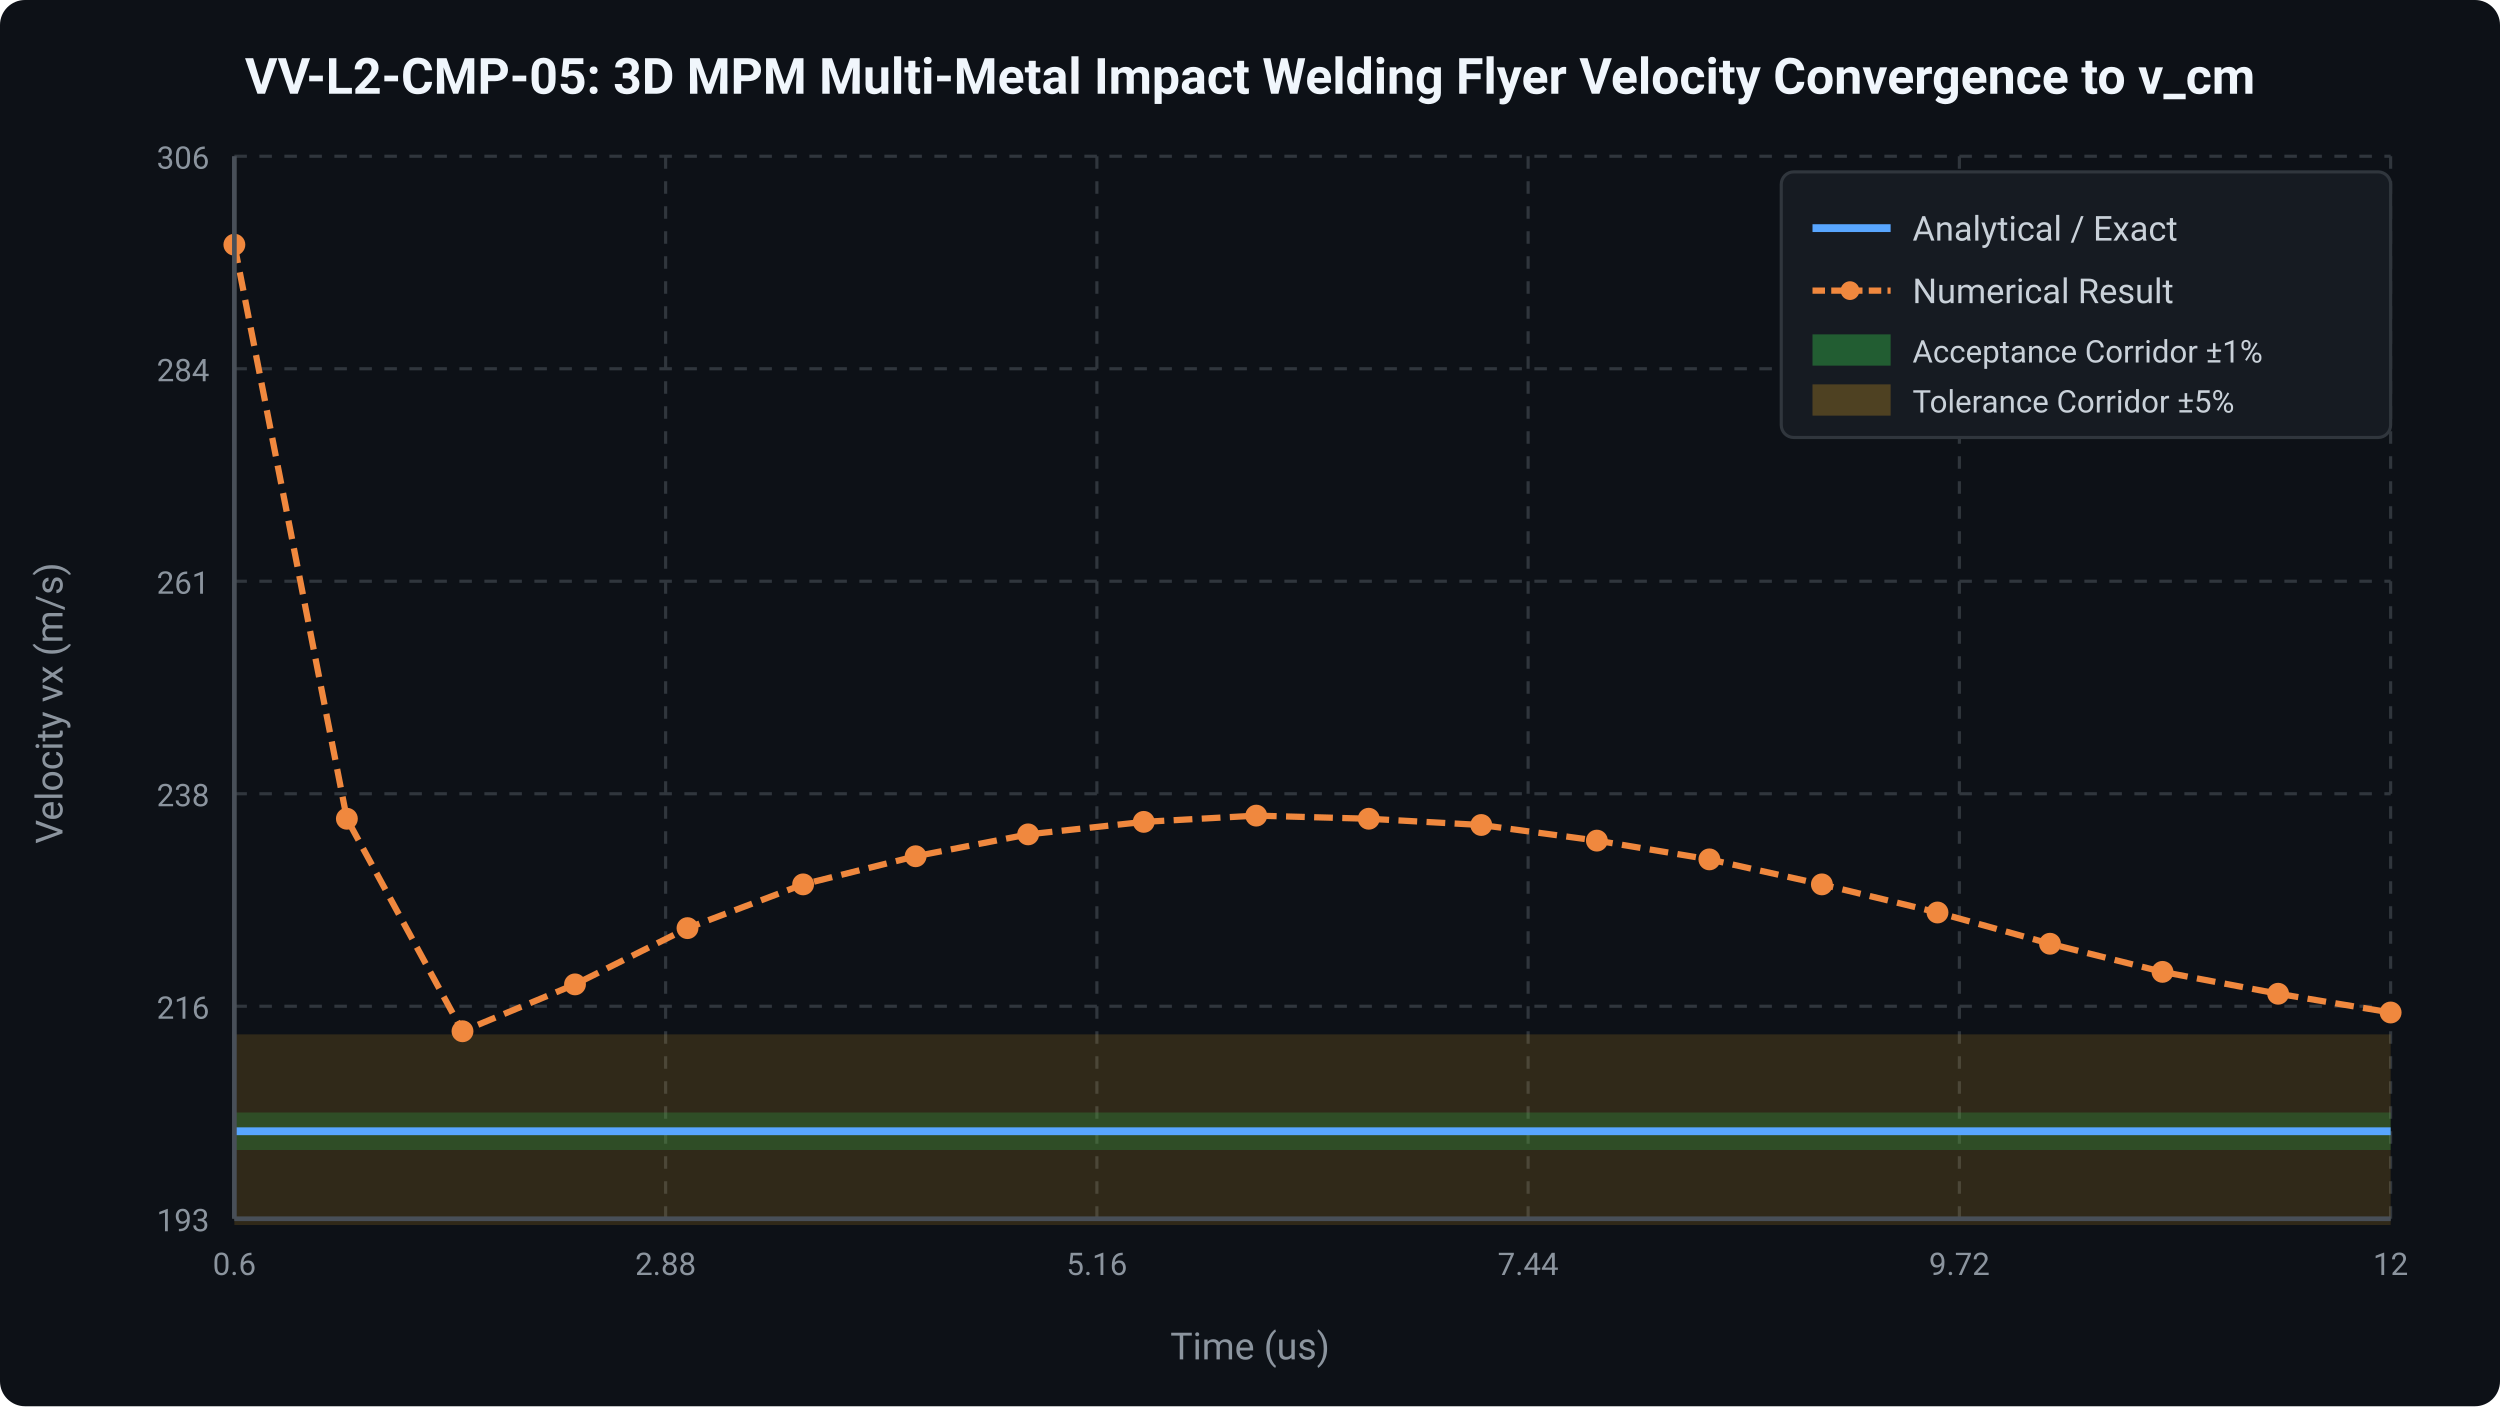
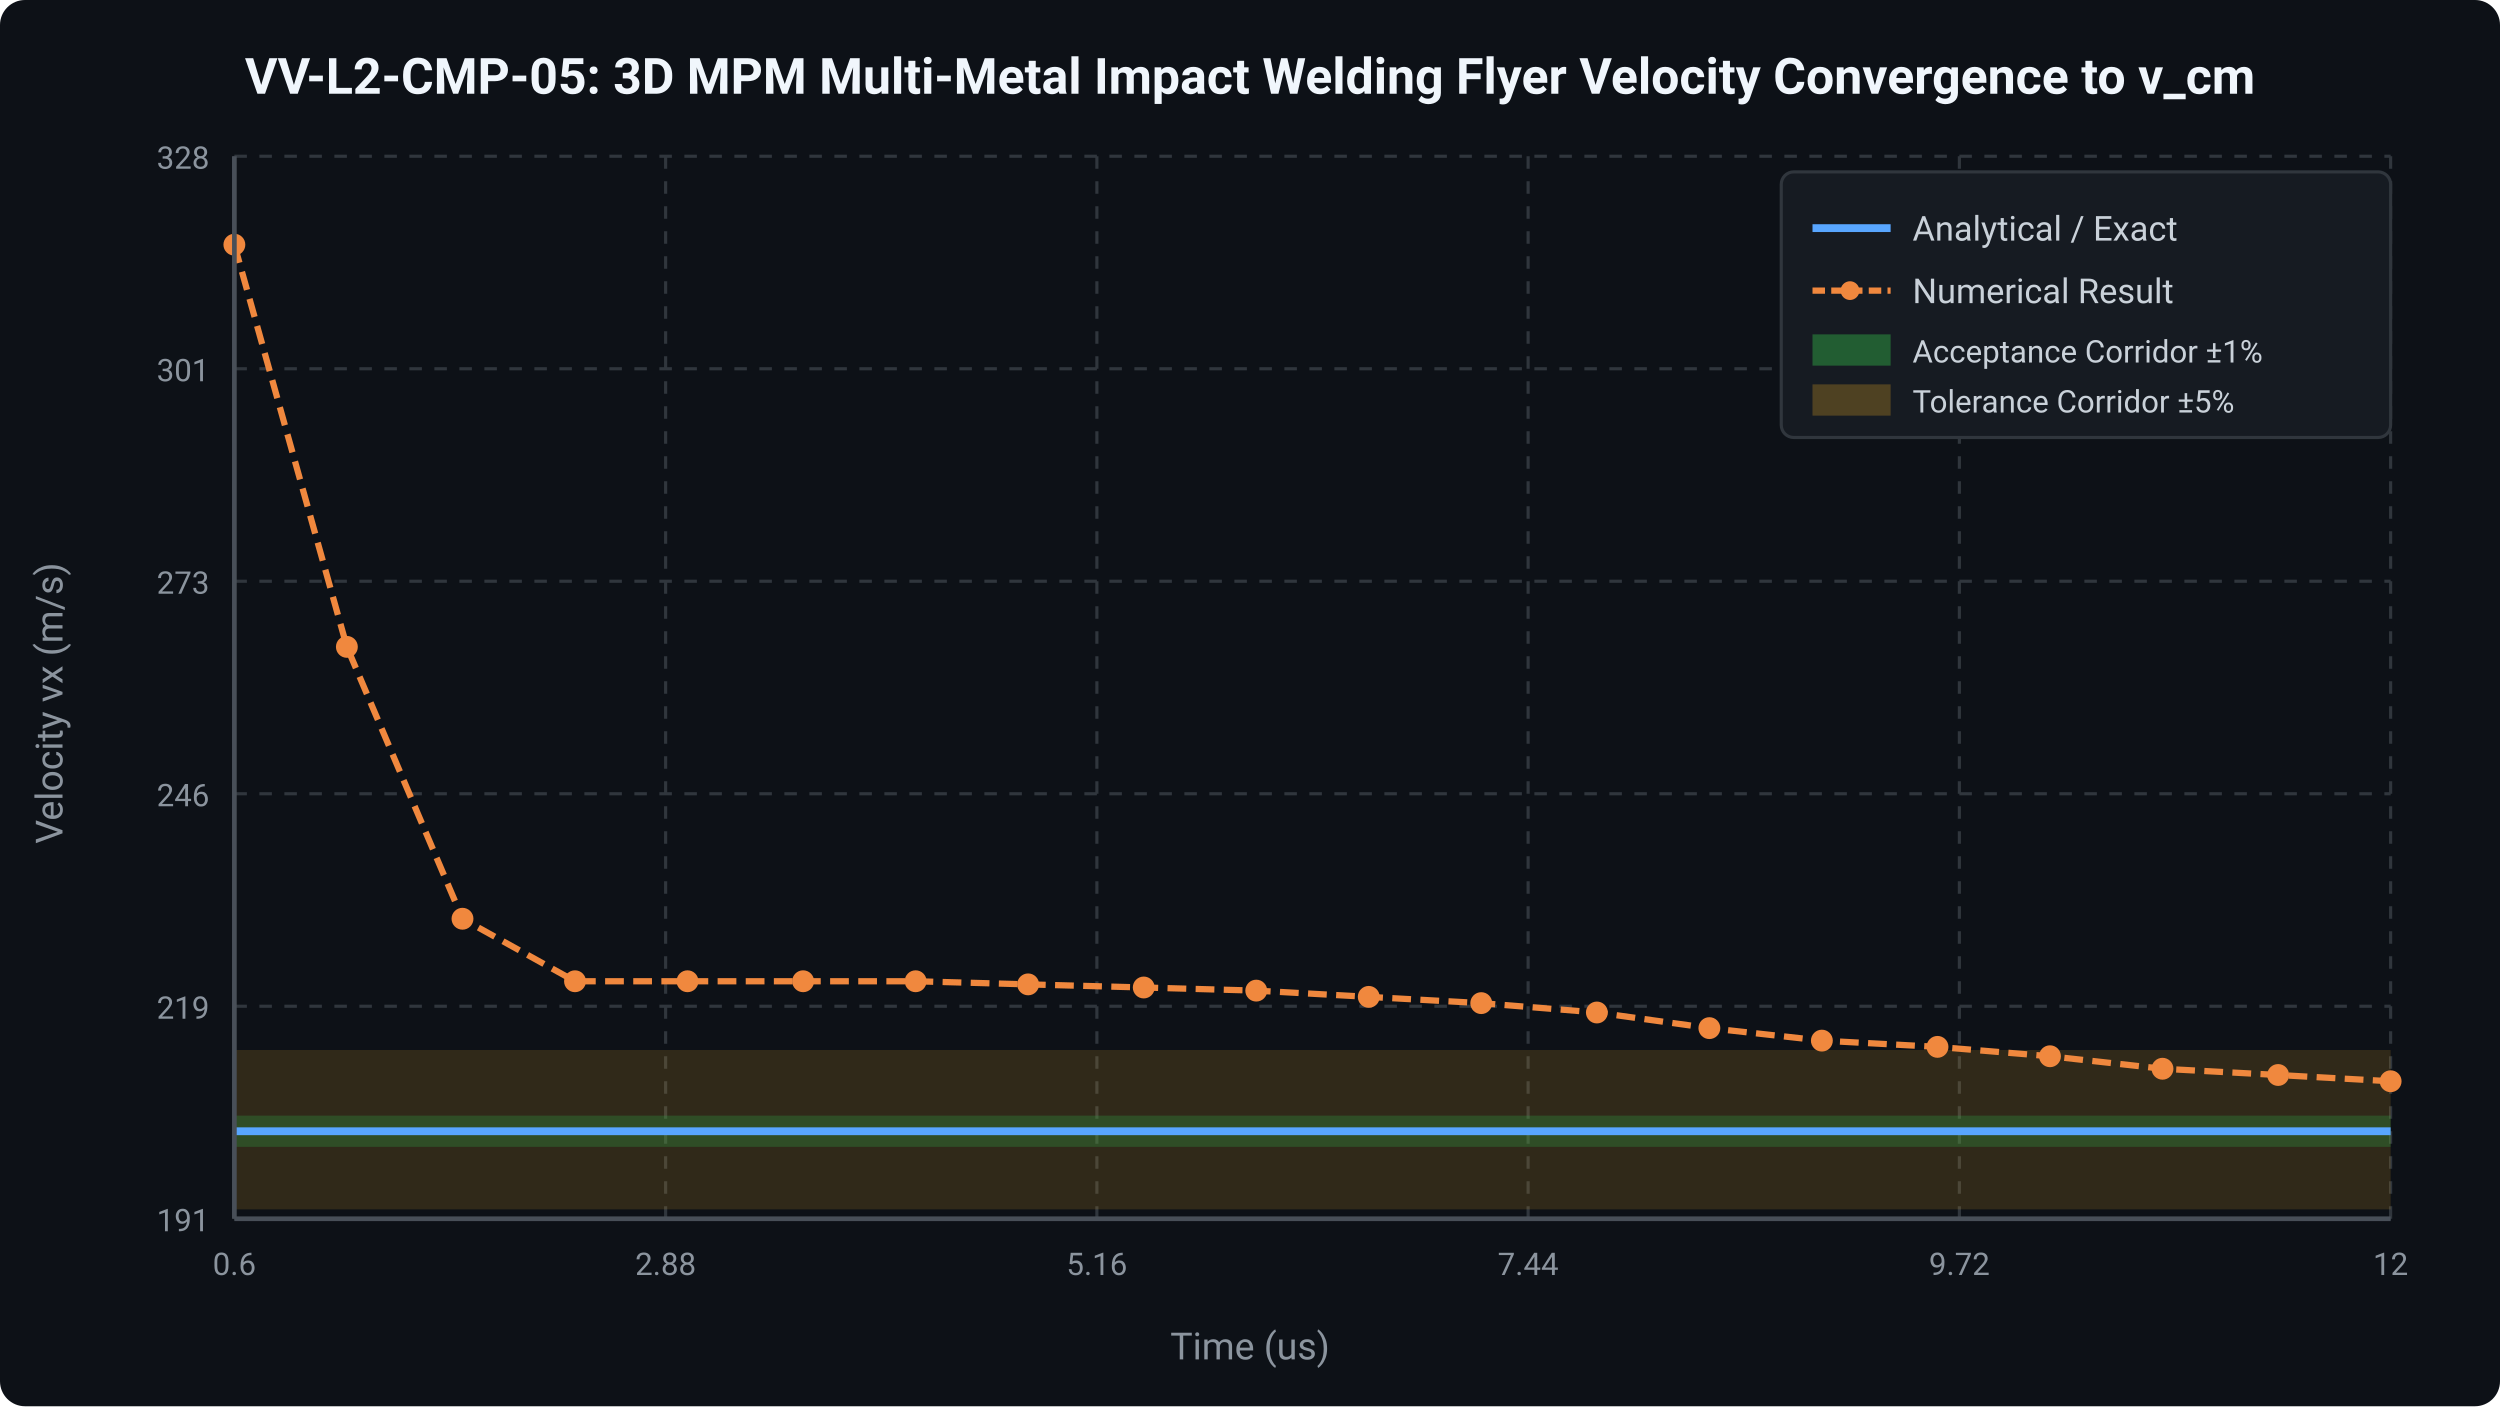
<svg xmlns="http://www.w3.org/2000/svg" viewBox="0 0 800 450" width="800" height="450">
  <style>
    text { font-family: -apple-system, BlinkMacSystemFont, 'Segoe UI', Roboto, Helvetica, Arial, sans-serif; fill: #c9d1d9; }
    .title { font-size: 16px; font-weight: 600; fill: #f0f6fc; }
    .axis-label { font-size: 12px; fill: #8b949e; }
    .tick { font-size: 10px; fill: #8b949e; }
    .grid { stroke: #30363d; stroke-width: 1; stroke-dasharray: 4,4; }
    .axis-line { stroke: #484f58; stroke-width: 1.5; }
    .exact-curve { fill: none; stroke: #58a6ff; stroke-width: 2.5; }
    .num-curve { fill: none; stroke: #f0883e; stroke-width: 2.0; stroke-dasharray: 6,3; }
    .corridor-yellow { fill: rgba(210, 153, 34, 0.18); }
    .corridor-green { fill: rgba(46, 160, 67, 0.30); }
  </style>
  <rect width="800" height="450" fill="#0d1117" rx="8" />
  <text x="400" y="30" text-anchor="middle" class="title">VV-L2-CMP-05: 3D MPM Multi-Metal Impact Welding Flyer Velocity Convergence to v_cm</text>
  <line x1="75" y1="390" x2="765" y2="390" class="grid" />
-   <text x="67" y="394" text-anchor="end" class="tick">193</text>
+   <text x="67" y="394" text-anchor="end" class="tick">191</text>
  <line x1="75" y1="322" x2="765" y2="322" class="grid" />
-   <text x="67" y="326" text-anchor="end" class="tick">216</text>
+   <text x="67" y="326" text-anchor="end" class="tick">219</text>
  <line x1="75" y1="254" x2="765" y2="254" class="grid" />
-   <text x="67" y="258" text-anchor="end" class="tick">238</text>
+   <text x="67" y="258" text-anchor="end" class="tick">246</text>
  <line x1="75" y1="186" x2="765" y2="186" class="grid" />
-   <text x="67" y="190" text-anchor="end" class="tick">261</text>
+   <text x="67" y="190" text-anchor="end" class="tick">273</text>
  <line x1="75" y1="118" x2="765" y2="118" class="grid" />
-   <text x="67" y="122" text-anchor="end" class="tick">284</text>
+   <text x="67" y="122" text-anchor="end" class="tick">301</text>
  <line x1="75" y1="50" x2="765" y2="50" class="grid" />
-   <text x="67" y="54" text-anchor="end" class="tick">306</text>
+   <text x="67" y="54" text-anchor="end" class="tick">328</text>
  <line x1="75" y1="50" x2="75" y2="390" class="grid" />
  <text x="75" y="408" text-anchor="middle" class="tick">0.6</text>
  <line x1="213" y1="50" x2="213" y2="390" class="grid" />
  <text x="213" y="408" text-anchor="middle" class="tick">2.88</text>
  <line x1="351" y1="50" x2="351" y2="390" class="grid" />
  <text x="351" y="408" text-anchor="middle" class="tick">5.16</text>
  <line x1="489" y1="50" x2="489" y2="390" class="grid" />
  <text x="489" y="408" text-anchor="middle" class="tick">7.44</text>
  <line x1="627" y1="50" x2="627" y2="390" class="grid" />
  <text x="627" y="408" text-anchor="middle" class="tick">9.72</text>
  <line x1="765" y1="50" x2="765" y2="390" class="grid" />
  <text x="765" y="408" text-anchor="middle" class="tick">12</text>
-   <path class="corridor-yellow" d="M 75 331 L 111 331 L 148 331 L 184 331 L 220 331 L 257 331 L 293 331 L 329 331 L 366 331 L 402 331 L 438 331 L 474 331 L 511 331 L 547 331 L 583 331 L 620 331 L 656 331 L 692 331 L 729 331 L 765 331 L 765 392 L 729 392 L 692 392 L 656 392 L 620 392 L 583 392 L 547 392 L 511 392 L 474 392 L 438 392 L 402 392 L 366 392 L 329 392 L 293 392 L 257 392 L 220 392 L 184 392 L 148 392 L 111 392 L 75 392 Z" />
-   <path class="corridor-green" d="M 75 356 L 111 356 L 148 356 L 184 356 L 220 356 L 257 356 L 293 356 L 329 356 L 366 356 L 402 356 L 438 356 L 474 356 L 511 356 L 547 356 L 583 356 L 620 356 L 656 356 L 692 356 L 729 356 L 765 356 L 765 368 L 729 368 L 692 368 L 656 368 L 620 368 L 583 368 L 547 368 L 511 368 L 474 368 L 438 368 L 402 368 L 366 368 L 329 368 L 293 368 L 257 368 L 220 368 L 184 368 L 148 368 L 111 368 L 75 368 Z" />
+   <path class="corridor-yellow" d="M 75 336 L 111 336 L 148 336 L 184 336 L 220 336 L 257 336 L 293 336 L 329 336 L 366 336 L 402 336 L 438 336 L 474 336 L 511 336 L 547 336 L 583 336 L 620 336 L 656 336 L 692 336 L 729 336 L 765 336 L 765 387 L 729 387 L 692 387 L 656 387 L 620 387 L 583 387 L 547 387 L 511 387 L 474 387 L 438 387 L 402 387 L 366 387 L 329 387 L 293 387 L 257 387 L 220 387 L 184 387 L 148 387 L 111 387 L 75 387 Z" />
+   <path class="corridor-green" d="M 75 357 L 111 357 L 148 357 L 184 357 L 220 357 L 257 357 L 293 357 L 329 357 L 366 357 L 402 357 L 438 357 L 474 357 L 511 357 L 547 357 L 583 357 L 620 357 L 656 357 L 692 357 L 729 357 L 765 357 L 765 367 L 729 367 L 692 367 L 656 367 L 620 367 L 583 367 L 547 367 L 511 367 L 474 367 L 438 367 L 402 367 L 366 367 L 329 367 L 293 367 L 257 367 L 220 367 L 184 367 L 148 367 L 111 367 L 75 367 Z" />
  <path class="exact-curve" d="M 75 362 L 111 362 L 148 362 L 184 362 L 220 362 L 257 362 L 293 362 L 329 362 L 366 362 L 402 362 L 438 362 L 474 362 L 511 362 L 547 362 L 583 362 L 620 362 L 656 362 L 692 362 L 729 362 L 765 362 " />
-   <path class="num-curve" d="M 75 78.3 L 111 262 L 148 330 L 184 315 L 220 297 L 257 283 L 293 274 L 329 267 L 366 263 L 402 261 L 438 262 L 474 264 L 511 269 L 547 275 L 583 283 L 620 292 L 656 302 L 692 311 L 729 318 L 765 324 " />
+   <path class="num-curve" d="M 75 78.3 L 111 207 L 148 294 L 184 314 L 220 314 L 257 314 L 293 314 L 329 315 L 366 316 L 402 317 L 438 319 L 474 321 L 511 324 L 547 329 L 583 333 L 620 335 L 656 338 L 692 342 L 729 344 L 765 346 " />
  <circle cx="75" cy="78.3" r="3.5" fill="#f0883e" />
-   <circle cx="111" cy="262" r="3.5" fill="#f0883e" />
-   <circle cx="148" cy="330" r="3.5" fill="#f0883e" />
-   <circle cx="184" cy="315" r="3.5" fill="#f0883e" />
-   <circle cx="220" cy="297" r="3.5" fill="#f0883e" />
-   <circle cx="257" cy="283" r="3.5" fill="#f0883e" />
-   <circle cx="293" cy="274" r="3.5" fill="#f0883e" />
-   <circle cx="329" cy="267" r="3.5" fill="#f0883e" />
-   <circle cx="366" cy="263" r="3.5" fill="#f0883e" />
-   <circle cx="402" cy="261" r="3.5" fill="#f0883e" />
-   <circle cx="438" cy="262" r="3.5" fill="#f0883e" />
-   <circle cx="474" cy="264" r="3.5" fill="#f0883e" />
-   <circle cx="511" cy="269" r="3.5" fill="#f0883e" />
-   <circle cx="547" cy="275" r="3.5" fill="#f0883e" />
-   <circle cx="583" cy="283" r="3.5" fill="#f0883e" />
-   <circle cx="620" cy="292" r="3.5" fill="#f0883e" />
-   <circle cx="656" cy="302" r="3.5" fill="#f0883e" />
-   <circle cx="692" cy="311" r="3.5" fill="#f0883e" />
-   <circle cx="729" cy="318" r="3.5" fill="#f0883e" />
-   <circle cx="765" cy="324" r="3.5" fill="#f0883e" />
+   <circle cx="111" cy="207" r="3.5" fill="#f0883e" />
+   <circle cx="148" cy="294" r="3.5" fill="#f0883e" />
+   <circle cx="184" cy="314" r="3.5" fill="#f0883e" />
+   <circle cx="220" cy="314" r="3.5" fill="#f0883e" />
+   <circle cx="257" cy="314" r="3.5" fill="#f0883e" />
+   <circle cx="293" cy="314" r="3.5" fill="#f0883e" />
+   <circle cx="329" cy="315" r="3.5" fill="#f0883e" />
+   <circle cx="366" cy="316" r="3.5" fill="#f0883e" />
+   <circle cx="402" cy="317" r="3.5" fill="#f0883e" />
+   <circle cx="438" cy="319" r="3.5" fill="#f0883e" />
+   <circle cx="474" cy="321" r="3.5" fill="#f0883e" />
+   <circle cx="511" cy="324" r="3.5" fill="#f0883e" />
+   <circle cx="547" cy="329" r="3.5" fill="#f0883e" />
+   <circle cx="583" cy="333" r="3.5" fill="#f0883e" />
+   <circle cx="620" cy="335" r="3.5" fill="#f0883e" />
+   <circle cx="656" cy="338" r="3.5" fill="#f0883e" />
+   <circle cx="692" cy="342" r="3.5" fill="#f0883e" />
+   <circle cx="729" cy="344" r="3.5" fill="#f0883e" />
+   <circle cx="765" cy="346" r="3.5" fill="#f0883e" />
  <line x1="75" y1="390" x2="765" y2="390" class="axis-line" />
  <line x1="75" y1="50" x2="75" y2="390" class="axis-line" />
  <text x="400" y="435" text-anchor="middle" class="axis-label">Time (us)</text>
  <text x="20" y="225" text-anchor="middle" transform="rotate(-90 20 225)" class="axis-label">Velocity vx (m/s)</text>
  <rect x="570" y="55" width="195" height="85" fill="#161b22" stroke="#30363d" rx="4" />
  <line x1="580" y1="73" x2="605" y2="73" stroke="#58a6ff" stroke-width="2.5" />
  <text x="612" y="77" font-size="11">Analytical / Exact</text>
  <line x1="580" y1="93" x2="605" y2="93" stroke="#f0883e" stroke-width="2.0" stroke-dasharray="4,2" />
  <circle cx="592" cy="93" r="3" fill="#f0883e" />
  <text x="612" y="97" font-size="11">Numerical Result</text>
  <rect x="580" y="107" width="25" height="10" fill="rgba(46,160,67,0.5)" />
  <text x="612" y="116" font-size="10">Acceptance Corridor ±1%</text>
  <rect x="580" y="123" width="25" height="10" fill="rgba(210,153,34,0.3)" />
  <text x="612" y="132" font-size="10">Tolerance Corridor ±5%</text>
</svg>
